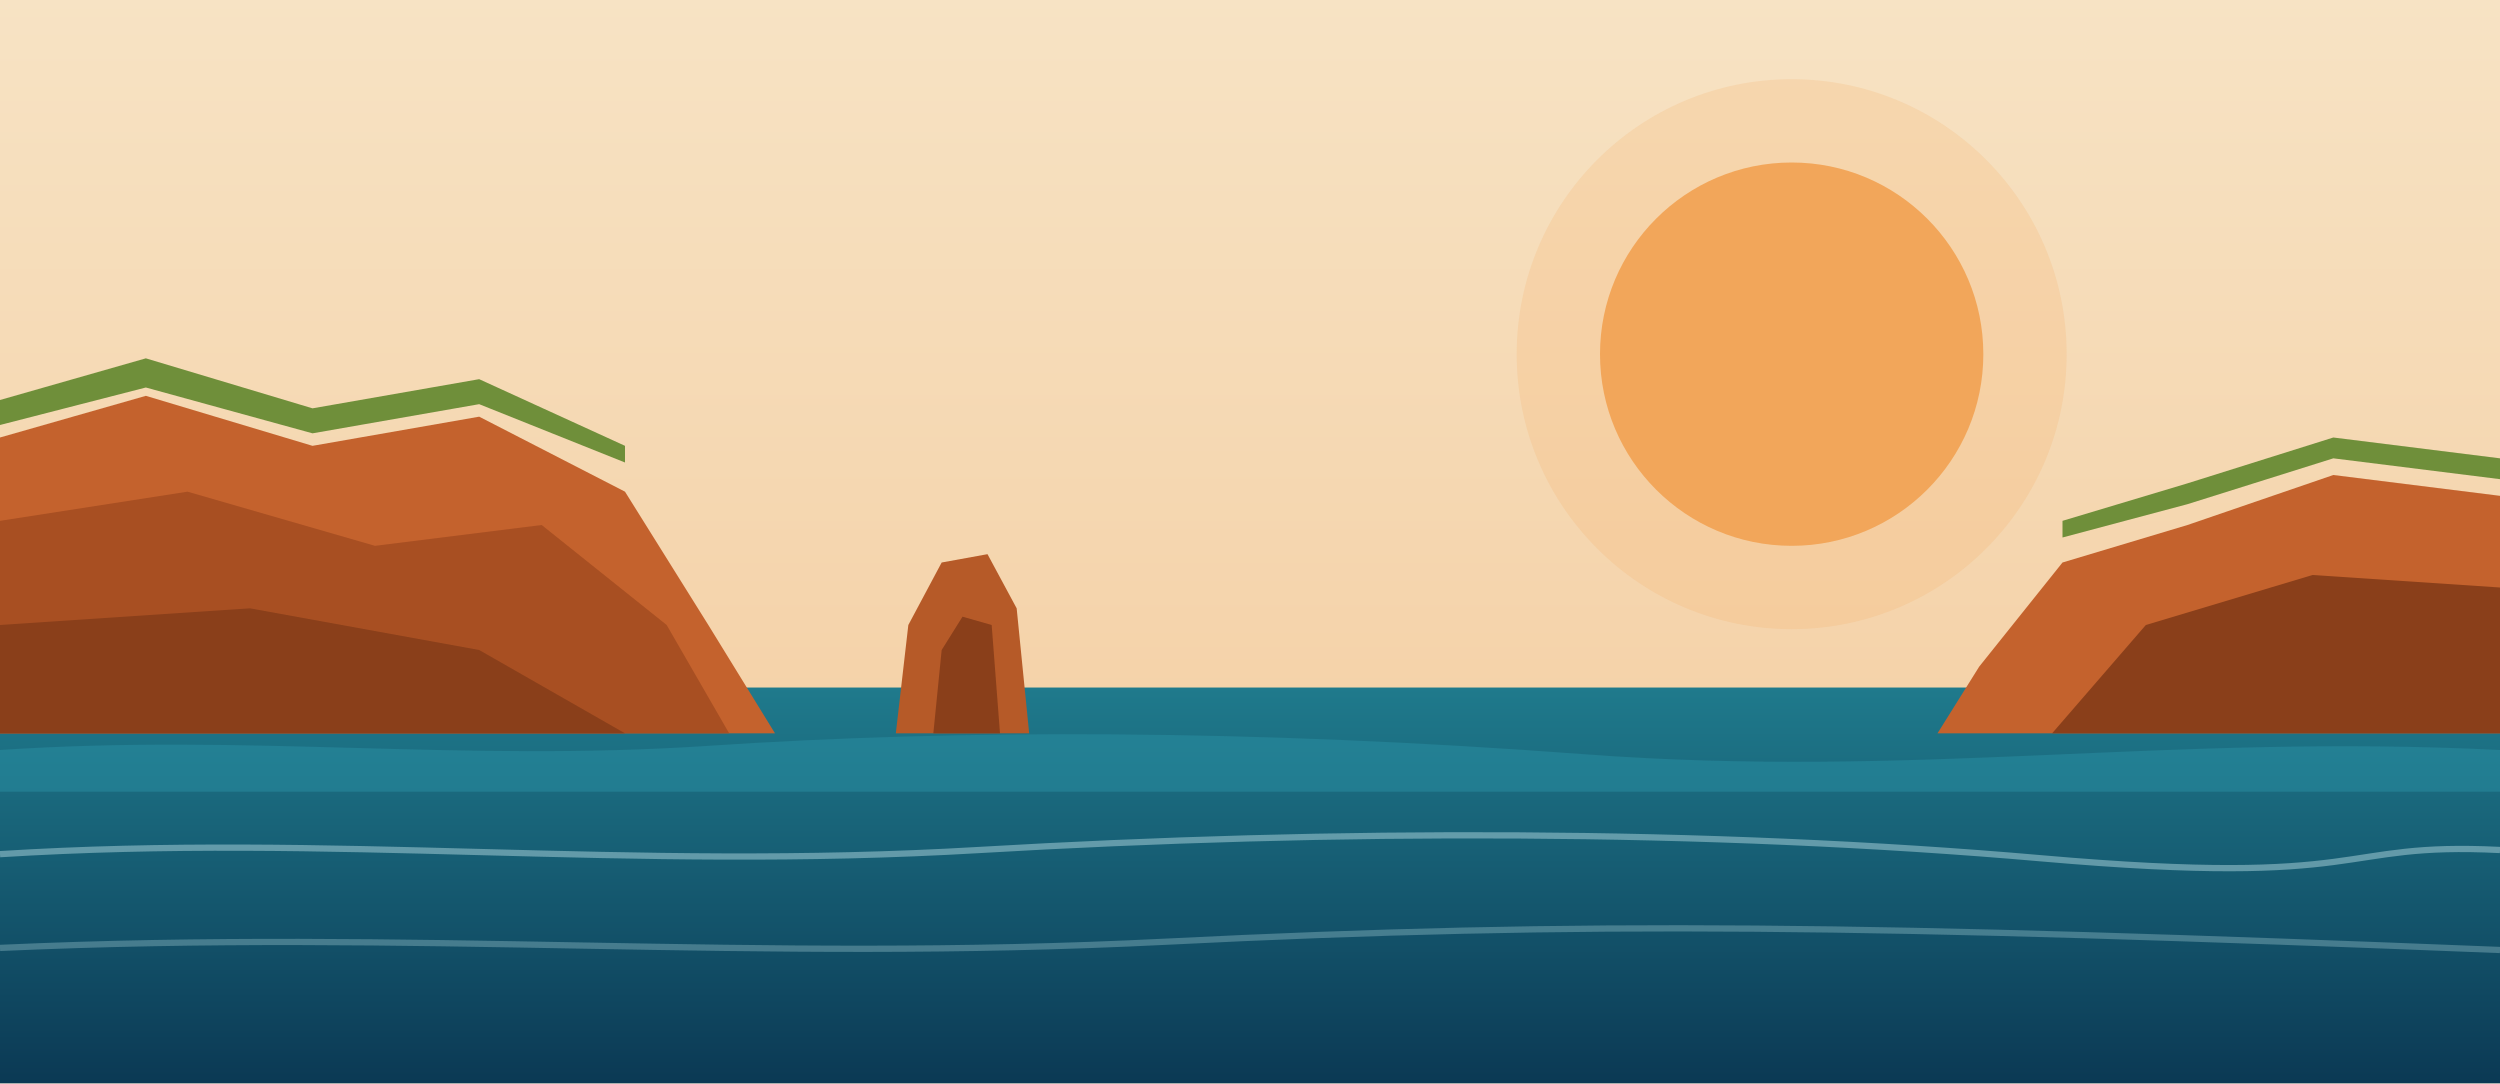
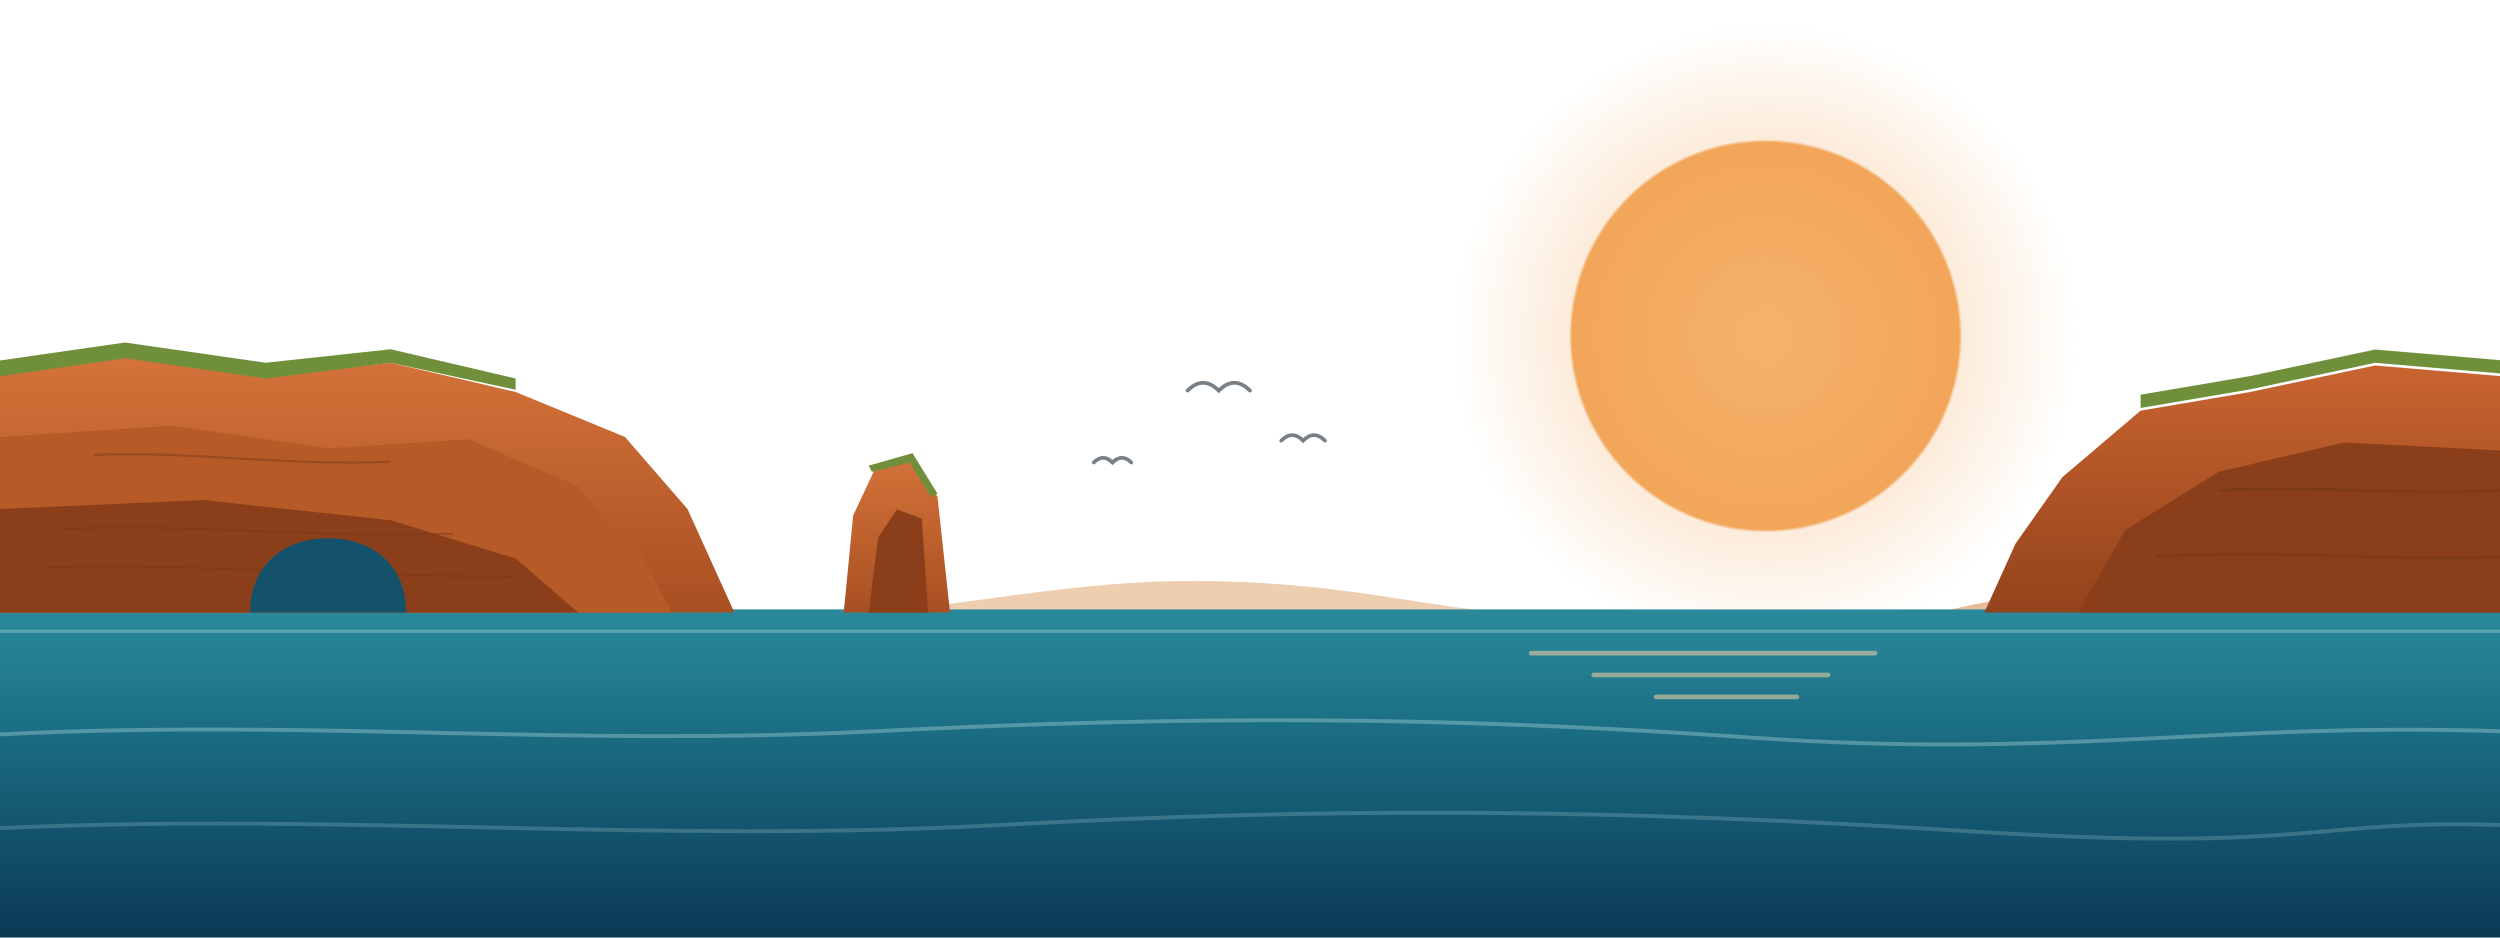
- <svg xmlns="http://www.w3.org/2000/svg" viewBox="0 0 1200 520" preserveAspectRatio="xMidYMax slice" role="img" aria-label="An Algarve coast drawn in flat shapes: sun, ochre cliffs, a sea stack and the Atlantic">
+ <svg xmlns="http://www.w3.org/2000/svg" viewBox="0 0 1600 600" preserveAspectRatio="xMidYMax slice" role="img" aria-label="An Algarve coast drawn in flat shapes: a low sun, ochre cliffs with a sea arch and a stack, and the Atlantic">
  <defs>
-     <linearGradient id="sky" x1="0" y1="0" x2="0" y2="1">
-       <stop offset="0" stop-color="#f7e3c4" />
-       <stop offset="1" stop-color="#f3c99a" />
-     </linearGradient>
    <linearGradient id="sea" x1="0" y1="0" x2="0" y2="1">
-       <stop offset="0" stop-color="#1f7a8c" />
+       <stop offset="0" stop-color="#2a8a9c" />
+       <stop offset=".35" stop-color="#1b6f84" />
      <stop offset="1" stop-color="#0b3954" />
    </linearGradient>
+     <radialGradient id="sun" cx=".5" cy=".5" r=".5">
+       <stop offset="0" stop-color="#f6b26b" />
+       <stop offset=".62" stop-color="#f2a65a" />
+       <stop offset=".63" stop-color="#f2a65a" stop-opacity=".22" />
+       <stop offset="1" stop-color="#f2a65a" stop-opacity="0" />
+     </radialGradient>
+     <linearGradient id="cliff" x1="0" y1="0" x2="0" y2="1">
+       <stop offset="0" stop-color="#d4733a" />
+       <stop offset="1" stop-color="#a84f22" />
+     </linearGradient>
+     <linearGradient id="cliffR" x1="0" y1="0" x2="0" y2="1">
+       <stop offset="0" stop-color="#c96430" />
+       <stop offset="1" stop-color="#93431c" />
+     </linearGradient>
  </defs>
-   <rect width="1200" height="520" fill="url(#sky)" />
-   <circle cx="860" cy="170" r="92" fill="#f2a65a" />
-   <circle cx="860" cy="170" r="132" fill="#f2a65a" opacity=".18" />
-   <rect y="330" width="1200" height="190" fill="url(#sea)" />
-   <path d="M0 360 C 120 352 220 366 340 358 S 600 350 760 362 1040 352 1200 360 V 380 H 0 Z" fill="#2a8fa3" opacity=".5" />
-   <path d="M0 410 C 160 400 300 418 470 408 S 820 398 980 412 1120 404 1200 408" stroke="#bfe3e8" stroke-width="3" fill="none" opacity=".45" />
-   <path d="M0 455 C 200 446 360 462 560 452 S 900 444 1200 456" stroke="#bfe3e8" stroke-width="3" fill="none" opacity=".3" />
-   <path d="M0 210 L 70 190 L 150 214 L 230 200 L 300 236 L 340 300 L 372 352 L 0 352 Z" fill="#c4622d" />
-   <path d="M0 250 L 90 236 L 180 262 L 260 252 L 320 300 L 350 352 L 0 352 Z" fill="#a84f22" />
-   <path d="M0 300 L 120 292 L 230 312 L 300 352 L 0 352 Z" fill="#8a3f1a" />
-   <path d="M430 352 L 436 300 L 452 270 L 474 266 L 488 292 L 494 352 Z" fill="#b65a28" />
-   <path d="M448 352 L 452 312 L 462 296 L 476 300 L 480 352 Z" fill="#8a3f1a" />
-   <path d="M1200 238 L 1120 228 L 1050 252 L 990 270 L 950 320 L 930 352 L 1200 352 Z" fill="#c4622d" />
-   <path d="M1200 282 L 1110 276 L 1030 300 L 985 352 L 1200 352 Z" fill="#8a3f1a" />
-   <path d="M0 192 L 70 172 L 150 196 L 230 182 L 300 214 L 300 222 L 230 194 L 150 208 L 70 186 L 0 204 Z" fill="#6f8f3a" />
-   <path d="M1200 220 L 1120 210 L 1050 232 L 990 250 L 990 258 L 1050 242 L 1120 220 L 1200 230 Z" fill="#6f8f3a" />
+   <circle cx="1130" cy="215" r="200" fill="url(#sun)" />
+   <path d="M560 392 C 640 384 700 370 780 372 S 900 386 960 392 Z" fill="#e5b98c" opacity=".7" />
+   <path d="M1240 392 C 1300 378 1380 366 1460 370 S 1560 380 1600 384 V 392 Z" fill="#dda57a" opacity=".75" />
+   <rect y="390" width="1600" height="210" fill="url(#sea)" />
+   <path d="M0 404 H1600" stroke="#bfe3e8" stroke-width="2" opacity=".35" />
+   <path d="M980 418 h220 M1020 432 h150 M1060 446 h90" stroke="#f8d2a4" stroke-width="3" stroke-linecap="round" opacity=".55" />
+   <path d="M0 470 C 200 460 360 478 560 468 S 920 458 1120 472 1420 462 1600 468" stroke="#bfe3e8" stroke-width="2.5" fill="none" opacity=".35" />
+   <path d="M0 530 C 220 520 420 540 640 528 S 1040 518 1260 532 1480 524 1600 528" stroke="#bfe3e8" stroke-width="2.5" fill="none" opacity=".22" />
+   <g transform="translate(0 392) scale(1 .72) translate(0 -392)">
+     <path d="M0 178 L 80 164 L 170 182 L 250 170 L 330 196 L 400 236 L 440 300 L 470 392 L 0 392 Z" fill="url(#cliff)" />
+     <path d="M0 236 L 110 226 L 210 246 L 300 238 L 370 280 L 410 340 L 430 392 L 0 392 Z" fill="#b65a28" />
+     <path d="M0 300 L 130 292 L 250 310 L 330 344 L 370 392 L 0 392 Z" fill="#8a3f1a" />
+     <path d="M60 252 C 120 248 180 262 250 258 M40 318 C 110 312 200 326 290 322 M30 352 C 120 348 220 360 330 360" stroke="#7a3615" stroke-width="2" fill="none" opacity=".45" />
+     <path d="M160 392 C 160 352 180 326 210 326 C 240 326 260 352 260 392 Z" fill="#14526b" />
+     <path d="M0 168 L 80 152 L 170 170 L 250 158 L 330 184 L 330 194 L 250 170 L 170 184 L 80 166 L 0 182 Z" fill="#6f8f3a" />
+   </g>
+   <path d="M540 392 L 546 330 L 560 300 L 584 292 L 600 318 L 608 392 Z" fill="url(#cliff)" />
+   <path d="M556 392 L 562 344 L 574 326 L 590 332 L 594 392 Z" fill="#8a3f1a" />
+   <path d="M556 298 L 584 290 L 600 316 L 596 318 L 582 296 L 558 302 Z" fill="#6f8f3a" />
+   <g transform="translate(0 392) scale(1 .85) translate(0 -392)">
+     <path d="M1600 214 L 1520 206 L 1440 226 L 1370 240 L 1320 290 L 1290 340 L 1270 392 L 1600 392 Z" fill="url(#cliffR)" />
+     <path d="M1600 270 L 1500 264 L 1420 286 L 1360 330 L 1330 392 L 1600 392 Z" fill="#8a3f1a" />
+     <path d="M1420 300 C 1480 296 1540 304 1600 300 M1380 350 C 1460 344 1530 354 1600 350" stroke="#6e3012" stroke-width="2" fill="none" opacity=".45" />
+     <path d="M1600 202 L 1520 194 L 1440 214 L 1370 228 L 1370 238 L 1440 224 L 1520 204 L 1600 212 Z" fill="#6f8f3a" />
+   </g>
+   <path d="M760 250 q 10 -10 20 0 q 10 -10 20 0 M820 282 q 7 -7 14 0 q 7 -7 14 0 M700 296 q 6 -6 12 0 q 6 -6 12 0" stroke="#3d4a52" stroke-width="2.4" fill="none" stroke-linecap="round" opacity=".7" />
</svg>
